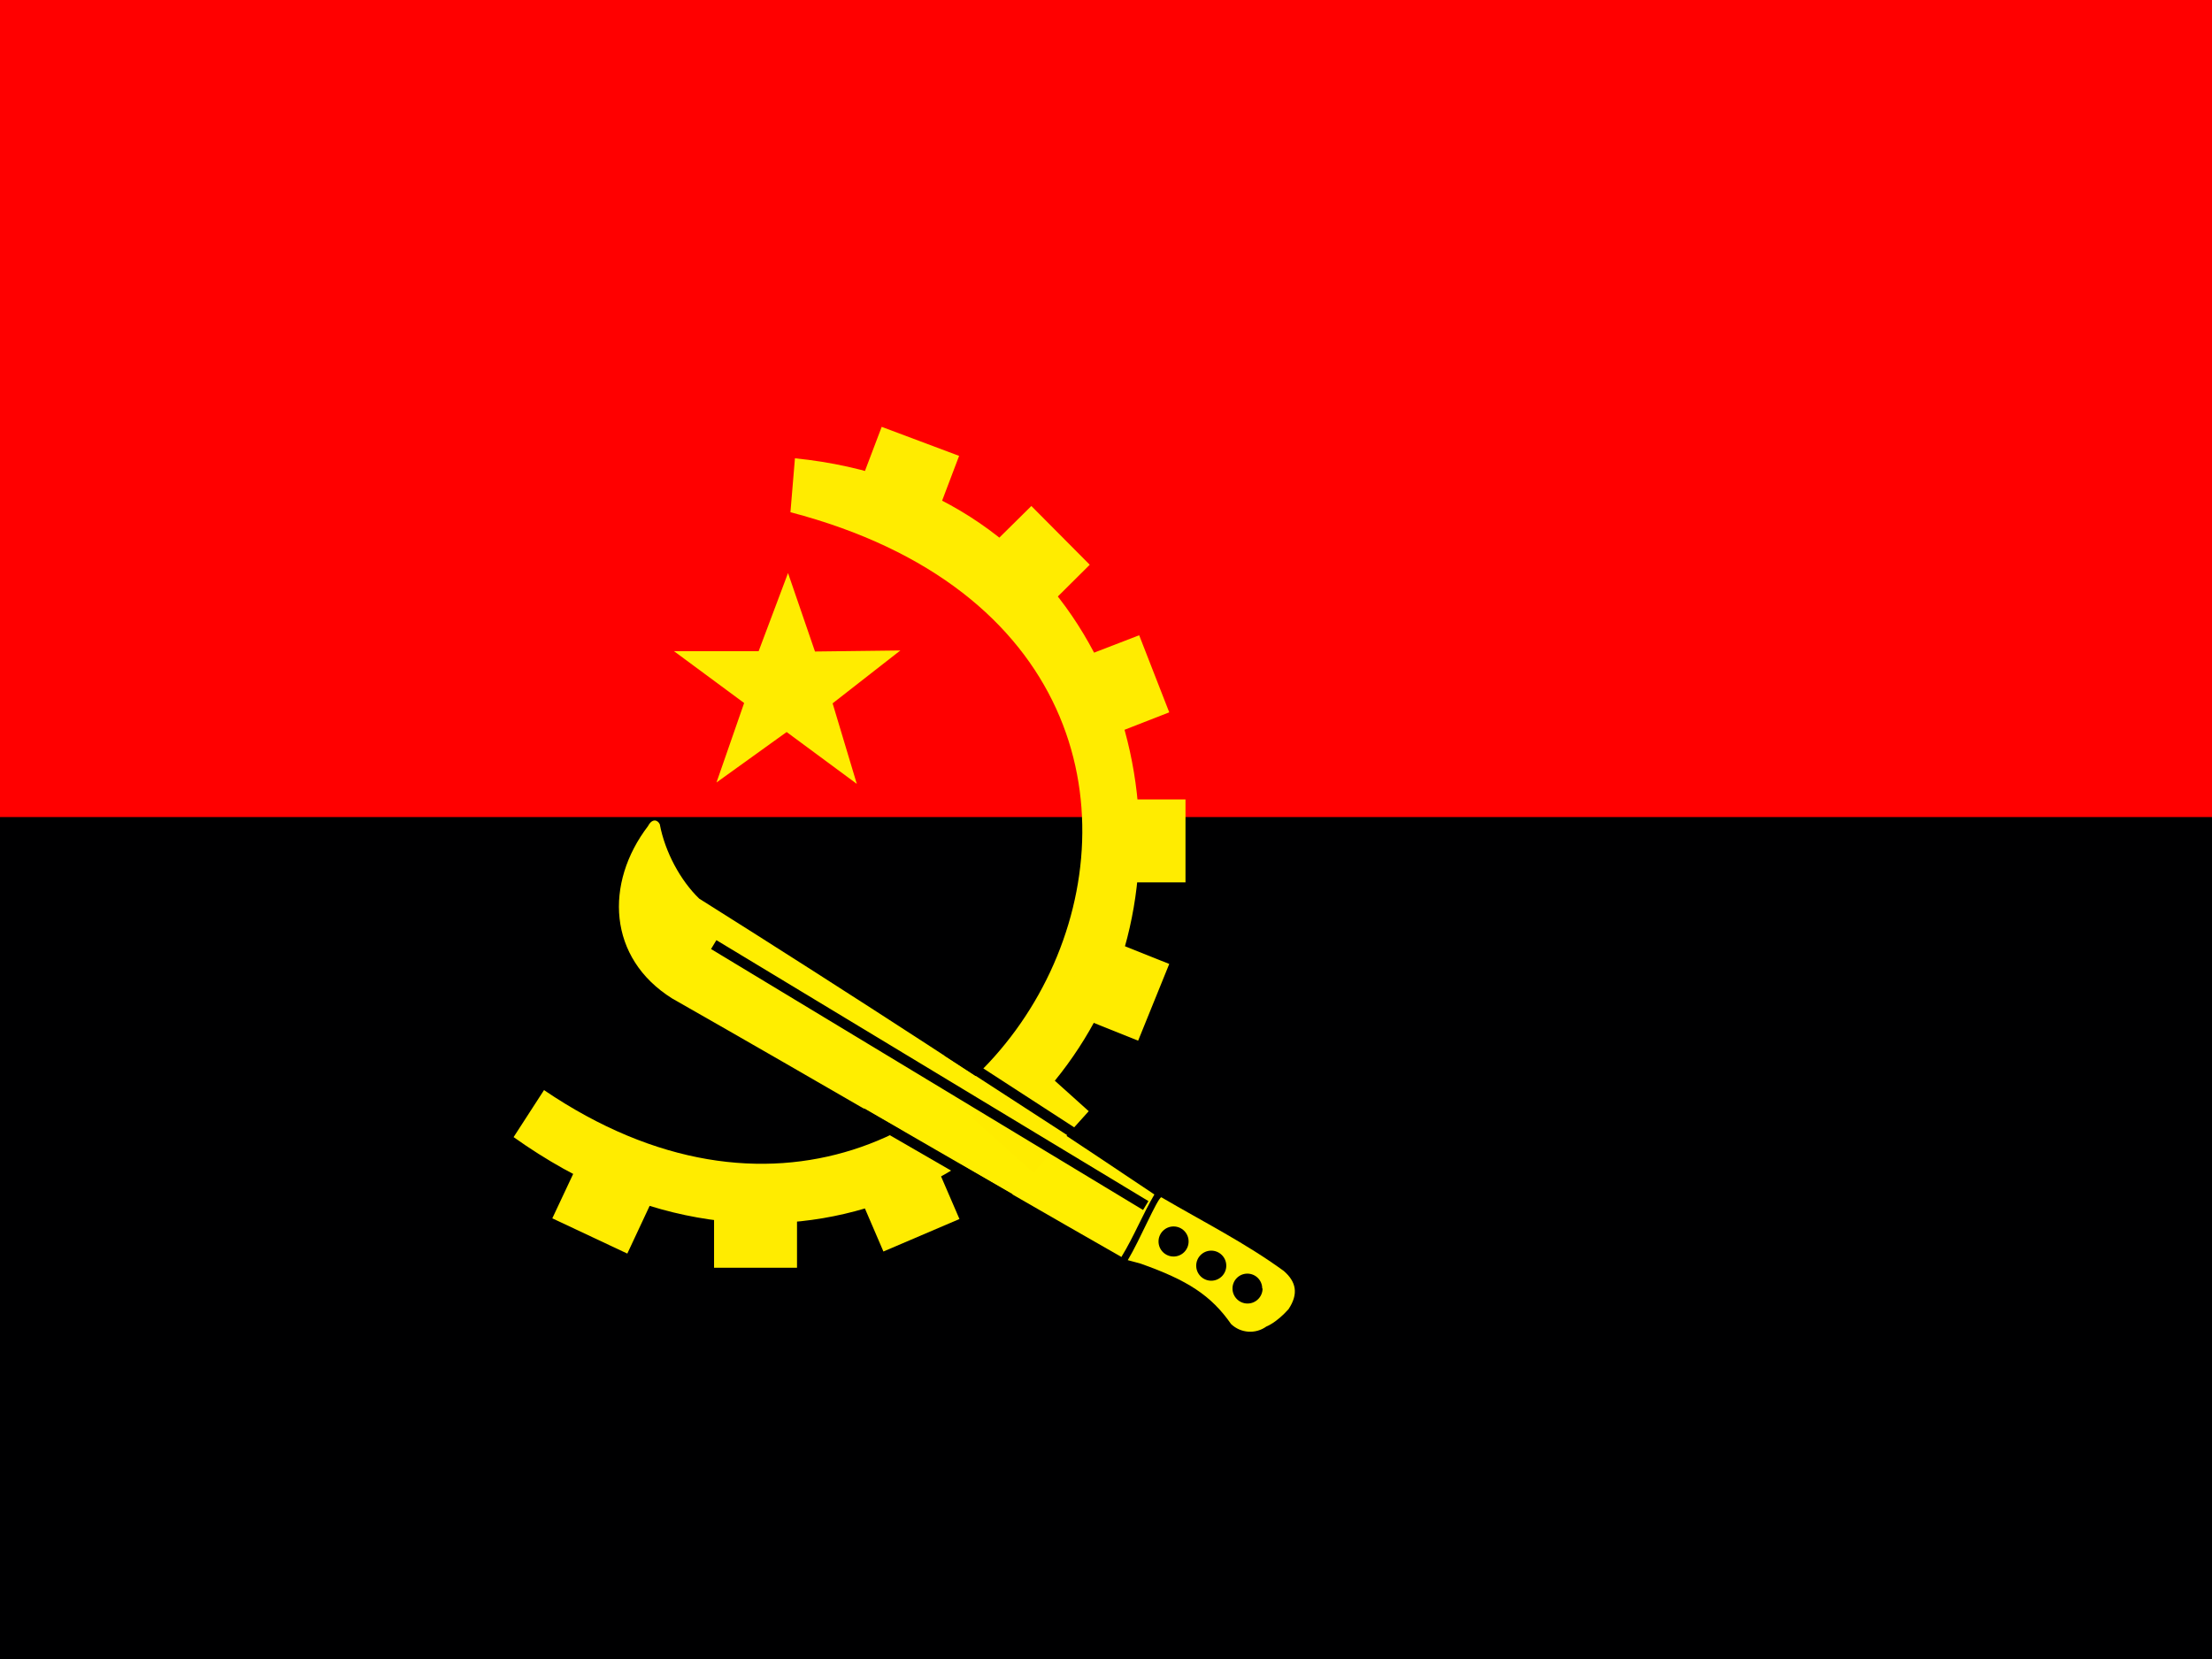
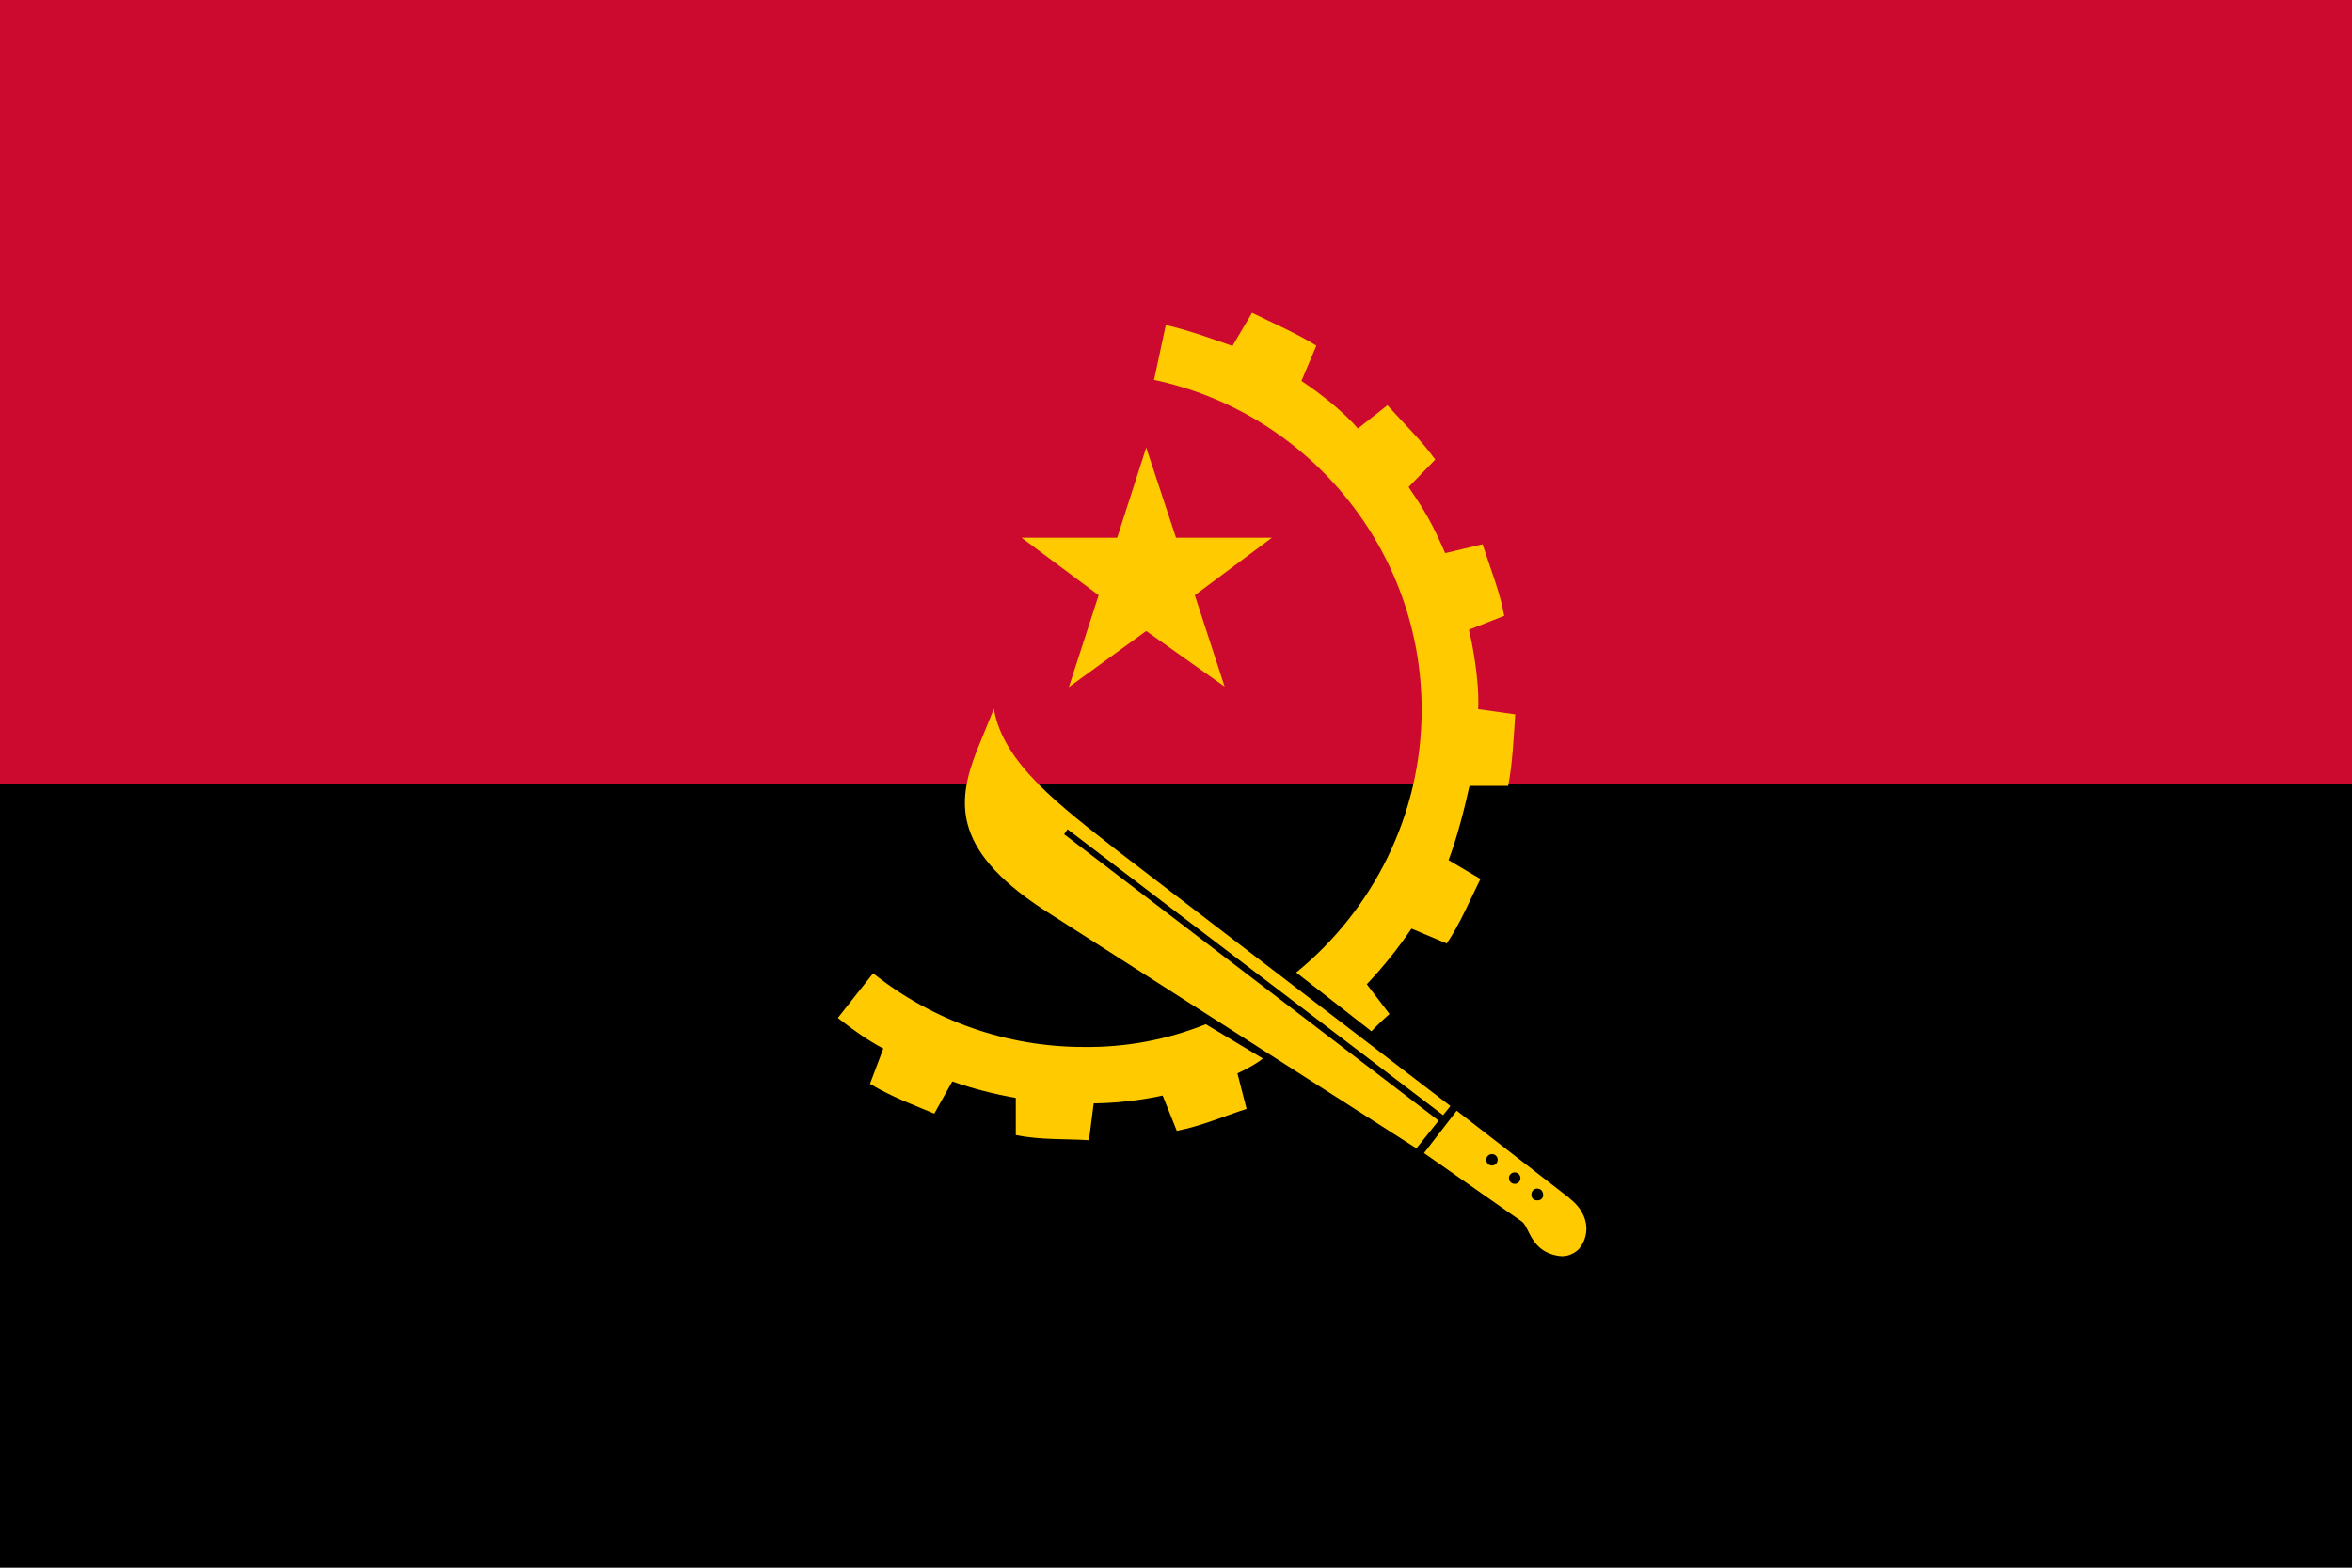
- <svg xmlns="http://www.w3.org/2000/svg" id="flag-icons-ao" viewBox="0 0 640 480">
-   <g fill-rule="evenodd" stroke-width="1pt">
-     <path fill="red" d="M0 0h640v243.6H0z" />
-     <path fill="#000001" d="M0 236.4h640V480H0z" />
-   </g>
-   <path fill="#ffec00" fill-rule="evenodd" d="M228.7 148.2c165.2 43.3 59 255.6-71.3 167.2l-8.8 13.6c76.7 54.6 152.6 10.6 174-46.4 22.2-58.8-7.6-141.5-92.6-150z" />
-   <path fill="#ffec00" fill-rule="evenodd" d="m170 330.8 21.7 10.1-10.2 21.8-21.7-10.2zm149-99.5h24v24h-24zm-11.7-38.9 22.3-8.6 8.7 22.3-22.3 8.7zm-26-29.1 17.1-16.9 16.9 17-17 16.9zm-26.2-39.8 22.4 8.4-8.5 22.4-22.4-8.4zM316 270l22.3 8.9-9 22.2-22.2-8.9zm-69.9 70 22-9.3 9.5 22-22 9.4zm-39.5 2.8h24v24h-24zm41.3-116-20.3-15-20.3 14.6 8-23-20.3-15h24.5l8.5-22.6 7.8 22.7 24.7-.3-19.6 15.3z" />
-   <path fill="#fe0" fill-rule="evenodd" d="M336 346.4c-1.2.4-6.2 12.4-9.7 18.2l3.7 1c13.6 4.8 20.4 9.2 26.2 17.5a8 8 0 0 0 10.2.7s2.8-1 6.4-5c3-4.5 2.2-8-1.4-11.1-11-8-22.9-14-35.4-21.3" />
-   <path fill="#000001" fill-rule="evenodd" d="M365.3 372.8a4.3 4.3 0 1 1-8.7 0 4.3 4.3 0 0 1 8.6 0zm-21.4-13.6a4.3 4.3 0 1 1-8.7 0 4.3 4.3 0 0 1 8.7 0m10.9 7a4.3 4.3 0 1 1-8.7 0 4.3 4.3 0 0 1 8.7 0" />
-   <path fill="#fe0" fill-rule="evenodd" d="M324.5 363.7c-42.6-24.3-87.3-50.5-130-74.8-18.7-11.7-19.6-33.4-7-49.9 1.2-2.3 2.8-1.8 3.4-.5 1.5 8 6 16.3 11.4 21.5A5288 5288 0 0 1 334 345.6c-3.4 5.8-6 12.3-9.5 18z" />
-   <path fill="#ffec00" fill-rule="evenodd" d="m297.2 305.5 17.8 16-16 17.8-17.8-16z" />
-   <path fill="none" stroke="#000" stroke-width="3" d="m331.5 348.8-125-75.5m109.6 58.1L274 304.1m18.2 42.7L249.3 322" />
+ <svg xmlns="http://www.w3.org/2000/svg" viewBox="0 0 900 600">
+   <path d="M0 0h900v600H0z" />
+   <path fill="#cc092f" d="M0 0h900v300H0z" />
+   <path fill="#ffcb00" fill-rule="evenodd" d="M390.9 205.8h36.6l11.1-34.5 11.4 34.5h36.7l-29.5 22 11.4 35-30-21.3L409 263l11.4-35.2z" />
+   <path fill="#ffcb00" fill-rule="evenodd" d="M524.8 394.7 496 372.2c29.1-23.7 48-60 48-100.6 0-61.9-44.1-113.9-102.4-126.2l4.5-21c8.1 1.8 17.6 5.2 25.5 8l7.5-12.7c8 4 17 7.8 24.6 12.6l-5.7 13.5c7.5 4.9 16.6 12.3 21.6 18.2l11.3-8.9c6 6.7 13.2 13.6 18.3 20.8L539 186.4c6.6 9.7 9.1 14.1 14 25.3l14.3-3.4c2.7 8.4 6.8 18.7 8.3 27.4l-13.5 5.3c1.6 6.8 3.7 18.6 3.6 28.6l-.1 1.8 14.2 2c-.6 8.8-1 18.7-2.7 27.4h-14.8c-2 9-4.8 20-8 28.4l12.2 7.2c-3.9 7.8-7.8 17.2-12.9 24.7l-13.5-5.7a167 167 0 0 1-17.1 21.3l8.7 11.4q-3.5 3-6.9 6.6m-63.4-2.7 21.8 13.1c-2 1.9-8.1 5-9.7 5.7l3.5 13.6c-8.4 2.7-17.4 6.6-26.7 8.4l-5.4-13.5q-13 2.8-26.4 3l-1.8 14.1c-8.4-.6-18.6 0-28-2v-14.2q-12.6-2.2-24.3-6.3l-6.9 12.3c-7.2-3-16.8-6.6-24.6-11.4l5.1-13.5c-6.3-3.3-12-7.5-17.4-11.7l13.5-17.1a129 129 0 0 0 80.8 28.2 121 121 0 0 0 46.5-8.7" />
+   <path fill="#ffcb00" fill-rule="evenodd" d="M552.2 426.8 408.5 317.4l-1.3 1.9 143.3 109.6-8.5 10.6L402.2 350c-37.8-23.7-36.3-42.4-28.5-62.5l6.6-16.2c3.6 21 25.3 37 47.8 54.7L555 423.3zm36 32.6a2 2 0 0 1-2.2-2.2 2.2 2.2 0 0 1 2.3-2.3q2 .2 2.2 2.3a2 2 0 0 1-2.2 2.2m-8.6-6.3a2.2 2.2 0 0 1-2.3-2.2 2.2 2.2 0 1 1 2.3 2.2m-8.8-7q-2-.2-2.2-2.2a2.2 2.2 0 0 1 4.4 0q-.2 2-2.2 2.2m29.6 12.4-43.1-33.4-12.5 16.2 37.4 26.2c3 2 3.3 11.7 14.4 13.2 4.5.6 7.5-2.7 7.5-2.7 4.8-5.9 3.5-14-3.8-19.5" />
</svg>
